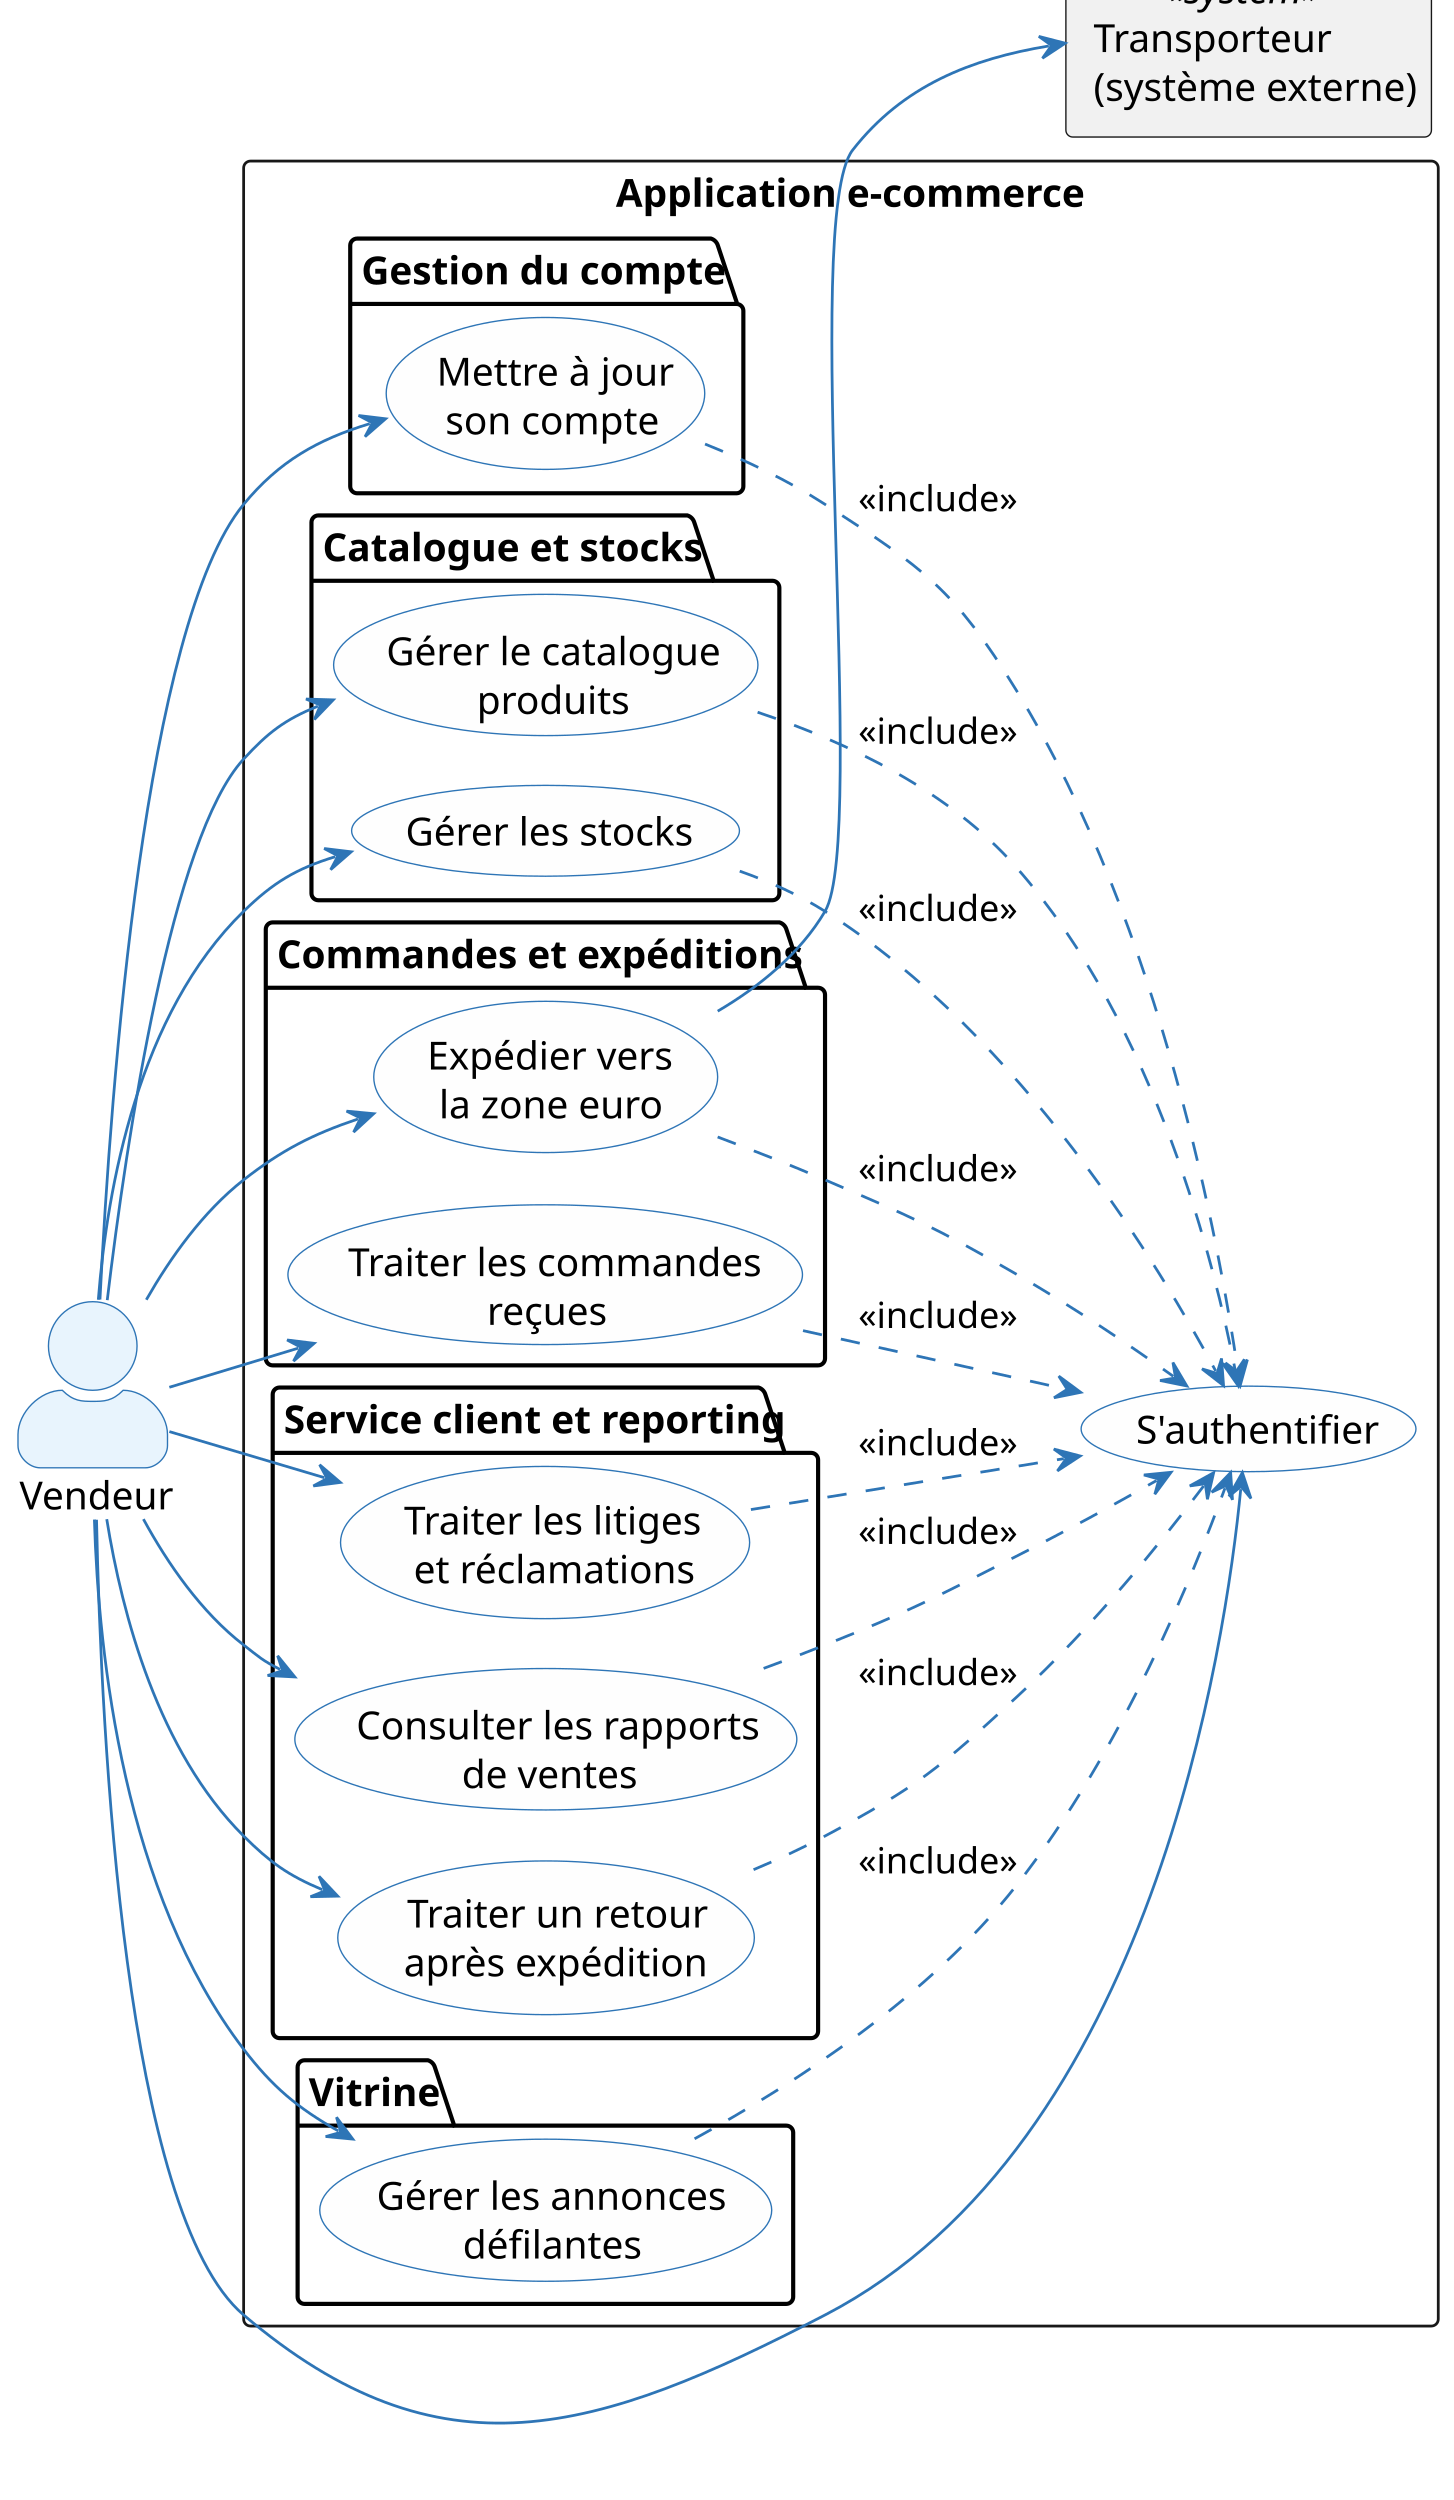
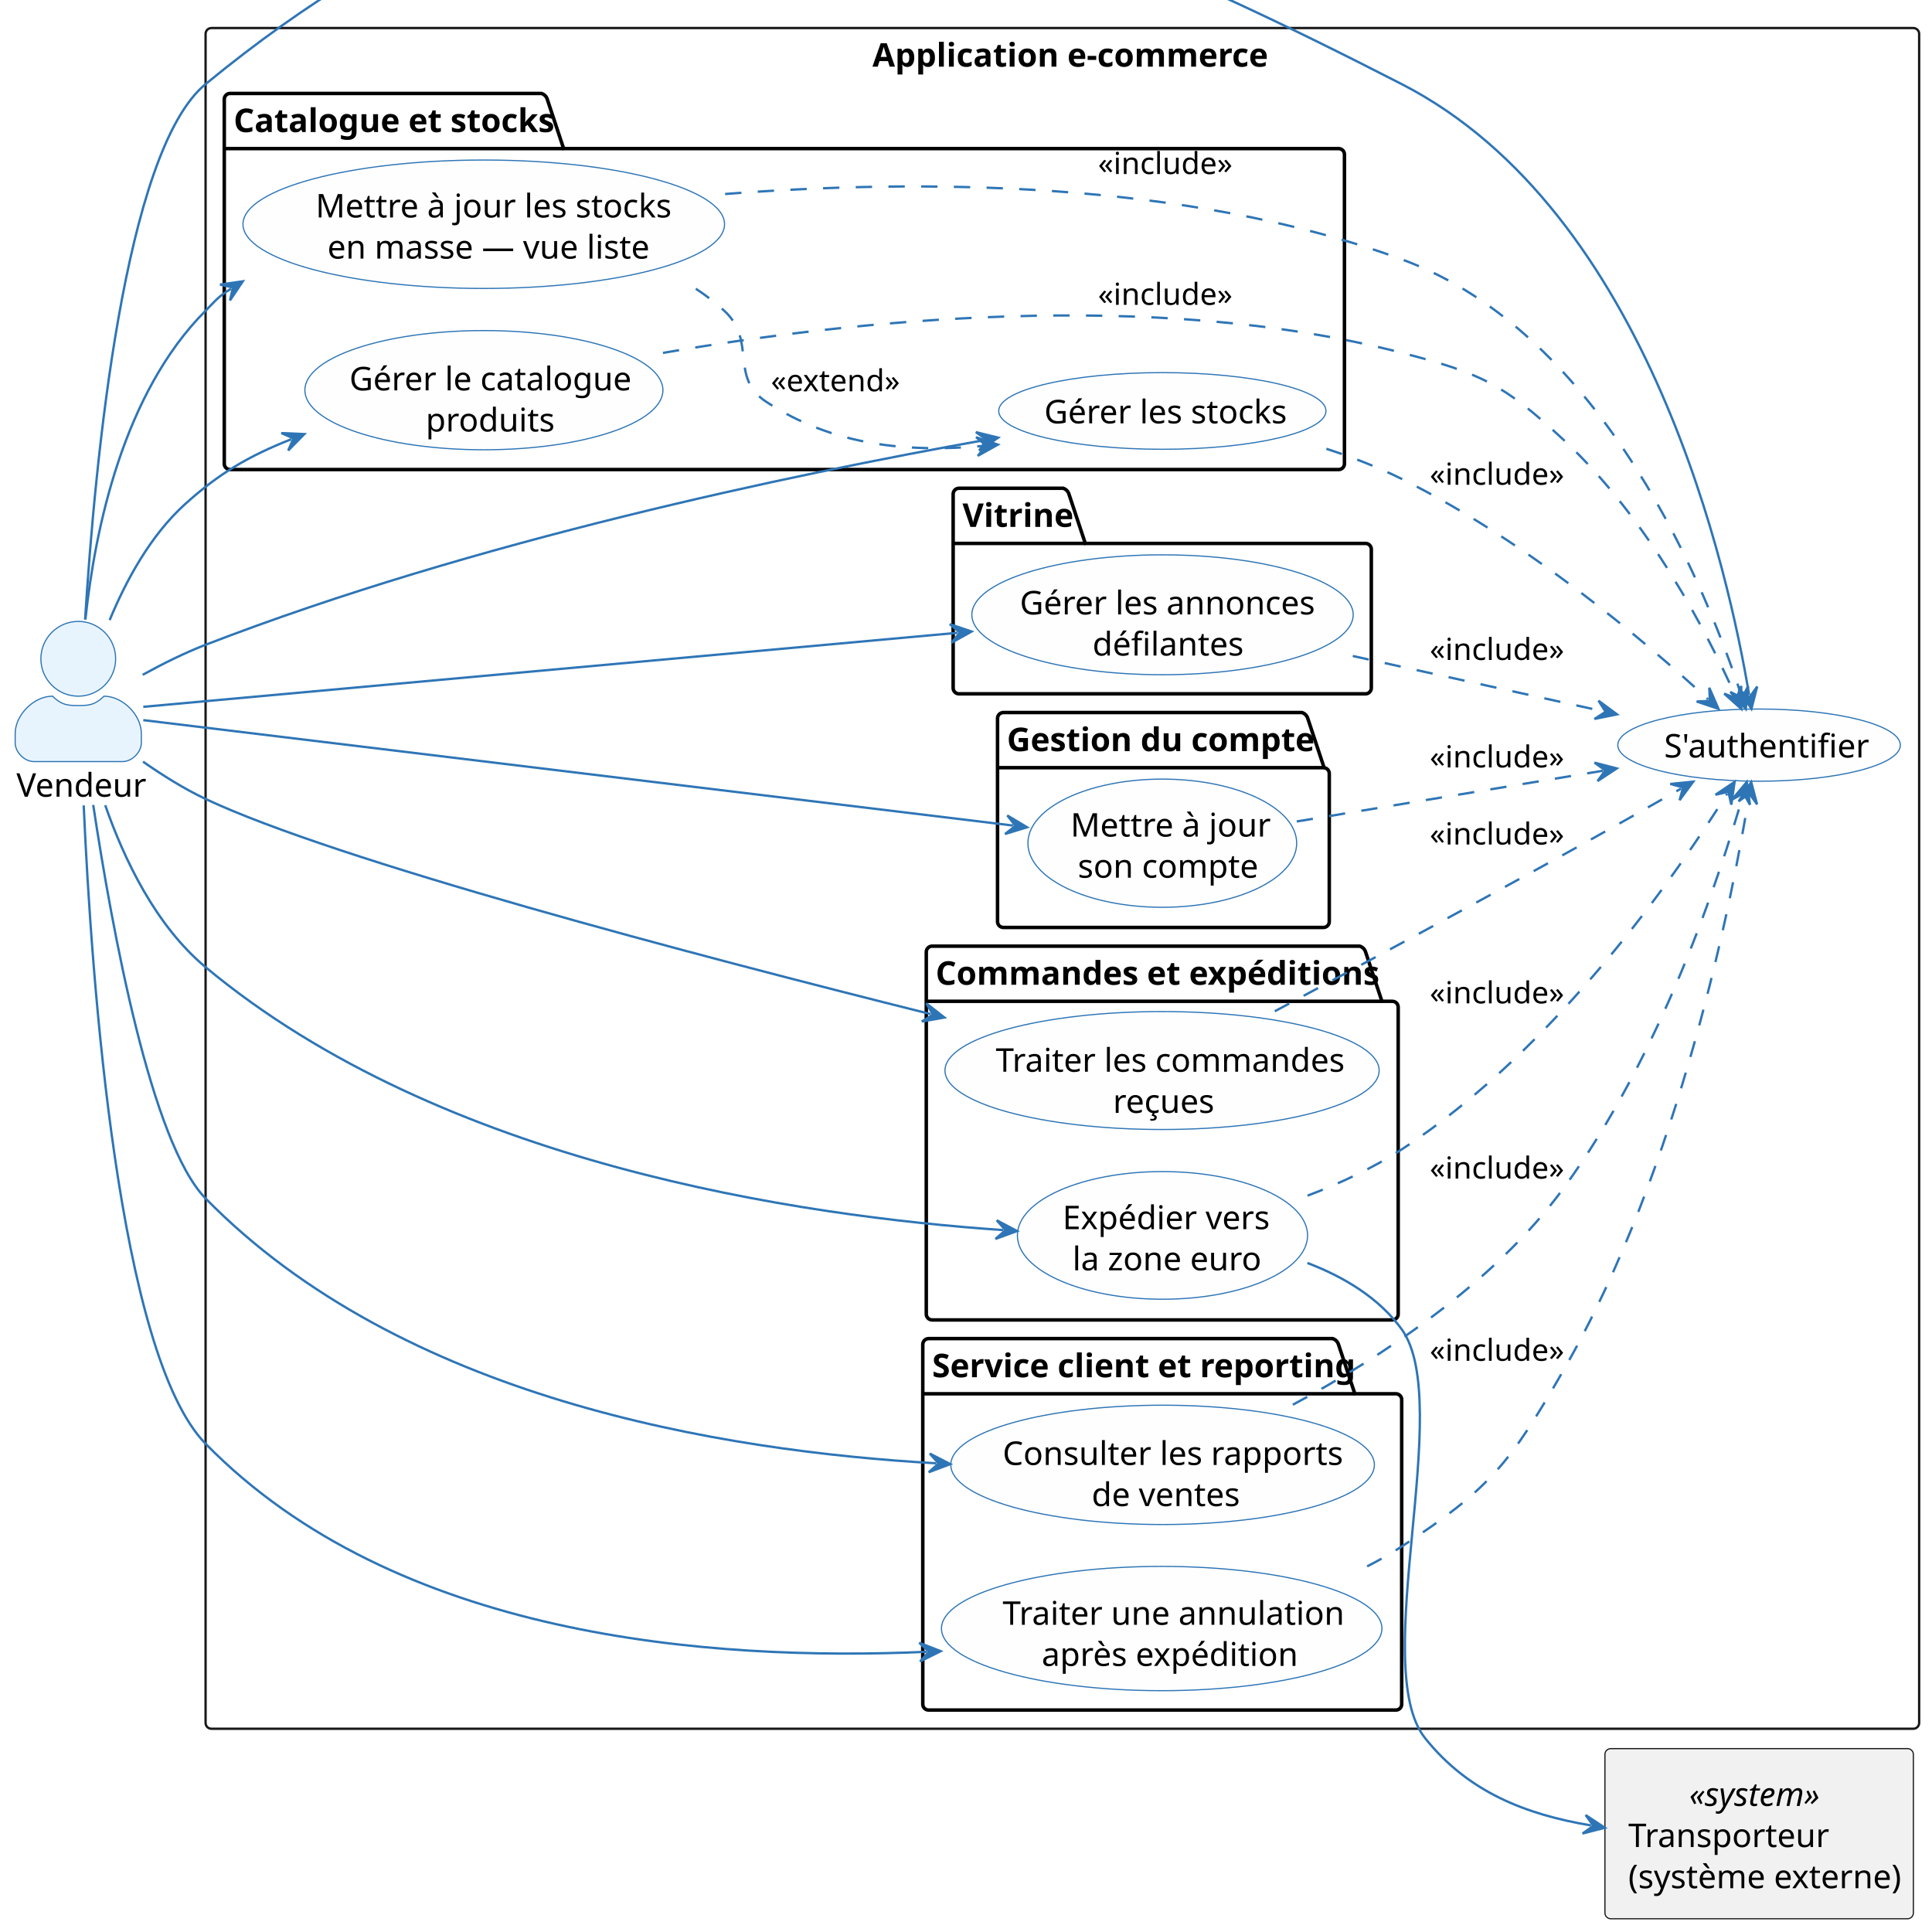
- <svg xmlns="http://www.w3.org/2000/svg" contentStyleType="text/css" data-diagram-type="DESCRIPTION" height="903px" preserveAspectRatio="none" style="width:525px;height:903px;background:#FFFFFF;" version="1.1" viewBox="0 0 525 903" width="525px" zoomAndPan="magnify">
+ <svg xmlns="http://www.w3.org/2000/svg" contentStyleType="text/css" data-diagram-type="DESCRIPTION" height="827px" preserveAspectRatio="none" style="width:827px;height:827px;background:#FFFFFF;" version="1.1" viewBox="0 0 827 827" width="827px" zoomAndPan="magnify">
  <defs />
  <g>
    <g class="cluster" data-qualified-name="Application e-commerce" data-source-line="17" id="ent0004">
-       <rect fill="none" height="782" rx="2.5" ry="2.5" style="stroke:#181818;stroke-width:1;" width="431.5" x="88" y="58.171" />
-       <text fill="#000000" font-family="sans-serif" font-size="14" font-weight="bold" lengthAdjust="spacing" textLength="162.6" x="222.45" y="74.704">Application e-commerce</text>
+       <rect fill="none" height="728" rx="2.5" ry="2.5" style="stroke:#181818;stroke-width:1;" width="733.5" x="88" y="12" />
+       <text fill="#000000" font-family="sans-serif" font-size="14" font-weight="bold" lengthAdjust="spacing" textLength="162.6" x="373.45" y="28.533">Application e-commerce</text>
    </g>
    <g class="cluster" data-qualified-name="Application e-commerce.Gestion du compte" data-source-line="19" id="ent0006">
-       <path d="M129,86.171 L256.786,86.171 A3.75,3.75 0 0 1 259.286,88.671 L266.286,109.781 L266,109.781 A2.5,2.5 0 0 1 268.5,112.281 L268.5,175.671 A2.5,2.5 0 0 1 266,178.171 L129,178.171 A2.5,2.5 0 0 1 126.5,175.671 L126.5,88.671 A2.5,2.5 0 0 1 129,86.171" fill="none" style="stroke:#000000;stroke-width:1.5;" />
-       <line style="stroke:#000000;stroke-width:1.5;" x1="126.5" x2="266.286" y1="109.781" y2="109.781" />
-       <text fill="#000000" font-family="sans-serif" font-size="14" font-weight="bold" lengthAdjust="spacing" textLength="126.786" x="130.5" y="102.704">Gestion du compte</text>
+       <path d="M429.5,305 L557.286,305 A3.75,3.75 0 0 1 559.786,307.5 L566.786,328.609 L566.5,328.609 A2.5,2.5 0 0 1 569,331.109 L569,394.5 A2.5,2.5 0 0 1 566.5,397 L429.5,397 A2.5,2.5 0 0 1 427,394.5 L427,307.5 A2.5,2.5 0 0 1 429.5,305" fill="none" style="stroke:#000000;stroke-width:1.5;" />
+       <line style="stroke:#000000;stroke-width:1.5;" x1="427" x2="566.786" y1="328.609" y2="328.609" />
+       <text fill="#000000" font-family="sans-serif" font-size="14" font-weight="bold" lengthAdjust="spacing" textLength="126.786" x="431" y="321.533">Gestion du compte</text>
    </g>
    <g class="cluster" data-qualified-name="Application e-commerce.Catalogue et stocks" data-source-line="22" id="ent0008">
-       <path d="M115,186.171 L248.262,186.171 A3.75,3.75 0 0 1 250.762,188.671 L257.762,209.78 L279,209.78 A2.5,2.5 0 0 1 281.5,212.28 L281.5,322.671 A2.5,2.5 0 0 1 279,325.171 L115,325.171 A2.5,2.5 0 0 1 112.5,322.671 L112.5,188.671 A2.5,2.5 0 0 1 115,186.171" fill="none" style="stroke:#000000;stroke-width:1.5;" />
-       <line style="stroke:#000000;stroke-width:1.5;" x1="112.5" x2="257.762" y1="209.78" y2="209.78" />
-       <text fill="#000000" font-family="sans-serif" font-size="14" font-weight="bold" lengthAdjust="spacing" textLength="132.262" x="116.5" y="202.704">Catalogue et stocks</text>
+       <path d="M98.5,40 L231.762,40 A3.75,3.75 0 0 1 234.262,42.5 L241.262,63.609 L573,63.609 A2.5,2.5 0 0 1 575.5,66.109 L575.5,198.5 A2.5,2.5 0 0 1 573,201 L98.5,201 A2.5,2.5 0 0 1 96,198.5 L96,42.5 A2.5,2.5 0 0 1 98.5,40" fill="none" style="stroke:#000000;stroke-width:1.5;" />
+       <line style="stroke:#000000;stroke-width:1.5;" x1="96" x2="241.262" y1="63.609" y2="63.609" />
+       <text fill="#000000" font-family="sans-serif" font-size="14" font-weight="bold" lengthAdjust="spacing" textLength="132.262" x="100" y="56.533">Catalogue et stocks</text>
    </g>
-     <g class="cluster" data-qualified-name="Application e-commerce.Commandes et exp.ditions" data-source-line="26" id="ent0011">
-       <path d="M98.5,333.171 L281.541,333.171 A3.75,3.75 0 0 1 284.041,335.671 L291.041,356.781 L295.5,356.781 A2.5,2.5 0 0 1 298,359.281 L298,490.671 A2.5,2.5 0 0 1 295.5,493.171 L98.5,493.171 A2.5,2.5 0 0 1 96,490.671 L96,335.671 A2.5,2.5 0 0 1 98.5,333.171" fill="none" style="stroke:#000000;stroke-width:1.5;" />
-       <line style="stroke:#000000;stroke-width:1.5;" x1="96" x2="291.041" y1="356.781" y2="356.781" />
-       <text fill="#000000" font-family="sans-serif" font-size="14" font-weight="bold" lengthAdjust="spacing" textLength="182.041" x="100" y="349.704">Commandes et expéditions</text>
+     <g class="cluster" data-qualified-name="Application e-commerce.Commandes et exp.ditions" data-source-line="27" id="ent0012">
+       <path d="M399,405 L582.041,405 A3.75,3.75 0 0 1 584.541,407.5 L591.541,428.609 L596,428.609 A2.5,2.5 0 0 1 598.5,431.109 L598.5,562.5 A2.5,2.5 0 0 1 596,565 L399,565 A2.5,2.5 0 0 1 396.5,562.5 L396.5,407.5 A2.5,2.5 0 0 1 399,405" fill="none" style="stroke:#000000;stroke-width:1.5;" />
+       <line style="stroke:#000000;stroke-width:1.5;" x1="396.5" x2="591.541" y1="428.609" y2="428.609" />
+       <text fill="#000000" font-family="sans-serif" font-size="14" font-weight="bold" lengthAdjust="spacing" textLength="182.041" x="400.5" y="421.533">Commandes et expéditions</text>
    </g>
-     <g class="cluster" data-qualified-name="Application e-commerce.Service client et reporting" data-source-line="30" id="ent0014">
-       <path d="M101,501.171 L273.944,501.171 A3.75,3.75 0 0 1 276.444,503.671 L283.444,524.78 L293,524.78 A2.5,2.5 0 0 1 295.5,527.28 L295.5,733.671 A2.5,2.5 0 0 1 293,736.171 L101,736.171 A2.5,2.5 0 0 1 98.5,733.671 L98.5,503.671 A2.5,2.5 0 0 1 101,501.171" fill="none" style="stroke:#000000;stroke-width:1.5;" />
-       <line style="stroke:#000000;stroke-width:1.5;" x1="98.5" x2="283.444" y1="524.78" y2="524.78" />
-       <text fill="#000000" font-family="sans-serif" font-size="14" font-weight="bold" lengthAdjust="spacing" textLength="171.944" x="102.5" y="517.704">Service client et reporting</text>
+     <g class="cluster" data-qualified-name="Application e-commerce.Service client et reporting" data-source-line="31" id="ent0015">
+       <path d="M397.5,573 L570.444,573 A3.75,3.75 0 0 1 572.944,575.5 L579.944,596.609 L597.5,596.609 A2.5,2.5 0 0 1 600,599.109 L600,729.5 A2.5,2.5 0 0 1 597.5,732 L397.5,732 A2.5,2.5 0 0 1 395,729.5 L395,575.5 A2.5,2.5 0 0 1 397.5,573" fill="none" style="stroke:#000000;stroke-width:1.5;" />
+       <line style="stroke:#000000;stroke-width:1.5;" x1="395" x2="579.944" y1="596.609" y2="596.609" />
+       <text fill="#000000" font-family="sans-serif" font-size="14" font-weight="bold" lengthAdjust="spacing" textLength="171.944" x="399" y="589.533">Service client et reporting</text>
    </g>
    <g class="cluster" data-qualified-name="Application e-commerce.Vitrine" data-source-line="35" id="ent0018">
-       <path d="M110,744.171 L154.565,744.171 A3.75,3.75 0 0 1 157.065,746.671 L164.065,767.78 L284,767.78 A2.5,2.5 0 0 1 286.5,770.28 L286.5,829.671 A2.5,2.5 0 0 1 284,832.171 L110,832.171 A2.5,2.5 0 0 1 107.5,829.671 L107.5,746.671 A2.5,2.5 0 0 1 110,744.171" fill="none" style="stroke:#000000;stroke-width:1.5;" />
-       <line style="stroke:#000000;stroke-width:1.5;" x1="107.5" x2="164.065" y1="767.78" y2="767.78" />
-       <text fill="#000000" font-family="sans-serif" font-size="14" font-weight="bold" lengthAdjust="spacing" textLength="43.565" x="111.5" y="760.704">Vitrine</text>
+       <path d="M410.5,209 L455.065,209 A3.75,3.75 0 0 1 457.565,211.5 L464.565,232.609 L584.5,232.609 A2.5,2.5 0 0 1 587,235.109 L587,294.5 A2.5,2.5 0 0 1 584.5,297 L410.5,297 A2.5,2.5 0 0 1 408,294.5 L408,211.5 A2.5,2.5 0 0 1 410.5,209" fill="none" style="stroke:#000000;stroke-width:1.5;" />
+       <line style="stroke:#000000;stroke-width:1.5;" x1="408" x2="464.565" y1="232.609" y2="232.609" />
+       <text fill="#000000" font-family="sans-serif" font-size="14" font-weight="bold" lengthAdjust="spacing" textLength="43.565" x="412" y="225.533">Vitrine</text>
    </g>
    <g class="entity" data-qualified-name="Vendor" data-source-line="14" id="ent0002">
-       <ellipse cx="33.5" cy="486.171" fill="#E8F4FD" rx="16" ry="16" style="stroke:#2E75B6;stroke-width:0.5;" />
-       <path d="M33.5,506.171 C37.5,506.171 40.5,506.171 44.5,502.171 C52.5,502.171 60.5,510.171 60.5,518.171 L60.5,522.171 C60.5,526.171 56.5,530.171 52.5,530.171 L14.5,530.171 C10.5,530.171 6.5,526.171 6.5,522.171 L6.5,518.171 C6.5,510.171 14.5,502.171 22.5,502.171 C26.5,506.171 29.5,506.171 33.5,506.171" fill="#E8F4FD" style="stroke:#2E75B6;stroke-width:0.5;" />
-       <text fill="#000000" font-family="sans-serif" font-size="14" lengthAdjust="spacing" textLength="52.931" x="7.035" y="545.204">Vendeur</text>
+       <ellipse cx="33.5" cy="282" fill="#E8F4FD" rx="16" ry="16" style="stroke:#2E75B6;stroke-width:0.5;" />
+       <path d="M33.5,302 C37.5,302 40.5,302 44.5,298 C52.5,298 60.5,306 60.5,314 L60.5,318 C60.5,322 56.5,326 52.5,326 L14.5,326 C10.5,326 6.5,322 6.5,318 L6.5,314 C6.5,306 14.5,298 22.5,298 C26.5,302 29.5,302 33.5,302" fill="#E8F4FD" style="stroke:#2E75B6;stroke-width:0.5;" />
+       <text fill="#000000" font-family="sans-serif" font-size="14" lengthAdjust="spacing" textLength="52.931" x="7.035" y="341.033">Vendeur</text>
    </g>
    <g class="entity" data-qualified-name="Carrier" data-source-line="15" id="ent0003">
-       <rect fill="#F1F1F1" height="72.828" rx="2.5" ry="2.5" style="stroke:#181818;stroke-width:0.5;" width="132.034" x="385" y="-23.329" />
-       <text fill="#000000" font-family="sans-serif" font-size="14" font-style="italic" lengthAdjust="spacing" textLength="59.91" x="421.062" y="1.204">«system»</text>
-       <text fill="#000000" font-family="sans-serif" font-size="14" lengthAdjust="spacing" textLength="80.144" x="395" y="18.814">Transporteur</text>
-       <text fill="#000000" font-family="sans-serif" font-size="14" lengthAdjust="spacing" textLength="112.034" x="395" y="36.423">(système externe)</text>
+       <rect fill="#F1F1F1" height="72.828" rx="2.5" ry="2.5" style="stroke:#181818;stroke-width:0.5;" width="132.034" x="687" y="748.5" />
+       <text fill="#000000" font-family="sans-serif" font-size="14" font-style="italic" lengthAdjust="spacing" textLength="59.91" x="723.062" y="773.033">«system»</text>
+       <text fill="#000000" font-family="sans-serif" font-size="14" lengthAdjust="spacing" textLength="80.144" x="697" y="790.643">Transporteur</text>
+       <text fill="#000000" font-family="sans-serif" font-size="14" lengthAdjust="spacing" textLength="112.034" x="697" y="808.252">(système externe)</text>
    </g>
    <g class="entity" data-qualified-name="Application e-commerce.UC_V_AUTH" data-source-line="18" id="ent0005">
-       <ellipse cx="450.973" cy="516.123" fill="#FEFEFE" rx="60.473" ry="15.452" style="stroke:#2E75B6;stroke-width:0.5;" />
-       <text fill="#000000" font-family="sans-serif" font-size="14" lengthAdjust="spacing" textLength="81.279" x="410.334" y="521.428">S'authentifier</text>
+       <ellipse cx="752.973" cy="318.952" fill="#FEFEFE" rx="60.473" ry="15.452" style="stroke:#2E75B6;stroke-width:0.5;" />
+       <text fill="#000000" font-family="sans-serif" font-size="14" lengthAdjust="spacing" textLength="81.279" x="712.333" y="324.256">S'authentifier</text>
    </g>
    <g class="entity" data-qualified-name="Application e-commerce.Gestion du compte.UC_V0" data-source-line="20" id="ent0007">
-       <ellipse cx="197.024" cy="142.106" fill="#FEFEFE" rx="57.524" ry="27.435" style="stroke:#2E75B6;stroke-width:0.5;" />
-       <text fill="#000000" font-family="sans-serif" font-size="14" lengthAdjust="spacing" textLength="78.586" x="157.731" y="139.275">Mettre à jour</text>
-       <text fill="#000000" font-family="sans-serif" font-size="14" lengthAdjust="spacing" textLength="72.372" x="160.838" y="156.884">son compte</text>
+       <ellipse cx="497.524" cy="360.935" fill="#FEFEFE" rx="57.524" ry="27.435" style="stroke:#2E75B6;stroke-width:0.5;" />
+       <text fill="#000000" font-family="sans-serif" font-size="14" lengthAdjust="spacing" textLength="78.586" x="458.231" y="358.104">Mettre à jour</text>
+       <text fill="#000000" font-family="sans-serif" font-size="14" lengthAdjust="spacing" textLength="72.372" x="461.338" y="375.713">son compte</text>
    </g>
    <g class="entity" data-qualified-name="Application e-commerce.Catalogue et stocks.UC_V1" data-source-line="23" id="ent0009">
-       <ellipse cx="197.133" cy="240.186" fill="#FEFEFE" rx="76.633" ry="25.515" style="stroke:#2E75B6;stroke-width:0.5;" />
-       <text fill="#000000" font-family="sans-serif" font-size="14" lengthAdjust="spacing" textLength="115.179" x="139.544" y="240.266">Gérer le catalogue</text>
-       <text fill="#000000" font-family="sans-serif" font-size="14" lengthAdjust="spacing" textLength="49.807" x="172.23" y="257.875">produits</text>
+       <ellipse cx="207.133" cy="167.015" fill="#FEFEFE" rx="76.633" ry="25.515" style="stroke:#2E75B6;stroke-width:0.5;" />
+       <text fill="#000000" font-family="sans-serif" font-size="14" lengthAdjust="spacing" textLength="115.179" x="149.544" y="167.094">Gérer le catalogue</text>
+       <text fill="#000000" font-family="sans-serif" font-size="14" lengthAdjust="spacing" textLength="49.807" x="182.23" y="184.704">produits</text>
    </g>
    <g class="entity" data-qualified-name="Application e-commerce.Catalogue et stocks.UC_V2" data-source-line="24" id="ent0010">
-       <ellipse cx="197.047" cy="300.08" fill="#FEFEFE" rx="70.047" ry="16.409" style="stroke:#2E75B6;stroke-width:0.5;" />
-       <text fill="#000000" font-family="sans-serif" font-size="14" lengthAdjust="spacing" textLength="101.138" x="146.478" y="305.385">Gérer les stocks</text>
+       <ellipse cx="497.547" cy="175.909" fill="#FEFEFE" rx="70.047" ry="16.409" style="stroke:#2E75B6;stroke-width:0.5;" />
+       <text fill="#000000" font-family="sans-serif" font-size="14" lengthAdjust="spacing" textLength="101.138" x="446.978" y="181.214">Gérer les stocks</text>
    </g>
-     <g class="entity" data-qualified-name="Application e-commerce.Commandes et exp.ditions.UC_V3" data-source-line="27" id="ent0012">
-       <ellipse cx="196.925" cy="460.415" fill="#FEFEFE" rx="92.925" ry="25.244" style="stroke:#2E75B6;stroke-width:0.5;" />
-       <text fill="#000000" font-family="sans-serif" font-size="14" lengthAdjust="spacing" textLength="142.379" x="125.736" y="460.934">Traiter les commandes</text>
-       <text fill="#000000" font-family="sans-serif" font-size="14" lengthAdjust="spacing" textLength="42.02" x="175.915" y="478.543">reçues</text>
+     <g class="entity" data-qualified-name="Application e-commerce.Catalogue et stocks.UC_V10" data-source-line="25" id="ent0011">
+       <ellipse cx="207.071" cy="95.985" fill="#FEFEFE" rx="103.071" ry="27.485" style="stroke:#2E75B6;stroke-width:0.5;" />
+       <text fill="#000000" font-family="sans-serif" font-size="14" lengthAdjust="spacing" textLength="143.938" x="135.102" y="93.082">Mettre à jour les stocks</text>
+       <text fill="#000000" font-family="sans-serif" font-size="14" lengthAdjust="spacing" textLength="133.834" x="140.154" y="110.691">en masse — vue liste</text>
    </g>
-     <g class="entity" data-qualified-name="Application e-commerce.Commandes et exp.ditions.UC_V4" data-source-line="28" id="ent0013">
-       <ellipse cx="197.107" cy="388.992" fill="#FEFEFE" rx="62.107" ry="27.32" style="stroke:#2E75B6;stroke-width:0.5;" />
-       <text fill="#000000" font-family="sans-serif" font-size="14" lengthAdjust="spacing" textLength="85.593" x="154.31" y="386.326">Expédier vers</text>
-       <text fill="#000000" font-family="sans-serif" font-size="14" lengthAdjust="spacing" textLength="77.055" x="158.579" y="403.935">la zone euro</text>
+     <g class="entity" data-qualified-name="Application e-commerce.Commandes et exp.ditions.UC_V3" data-source-line="28" id="ent0013">
+       <ellipse cx="497.425" cy="458.244" fill="#FEFEFE" rx="92.925" ry="25.244" style="stroke:#2E75B6;stroke-width:0.5;" />
+       <text fill="#000000" font-family="sans-serif" font-size="14" lengthAdjust="spacing" textLength="142.379" x="426.236" y="458.763">Traiter les commandes</text>
+       <text fill="#000000" font-family="sans-serif" font-size="14" lengthAdjust="spacing" textLength="42.02" x="476.415" y="476.372">reçues</text>
    </g>
-     <g class="entity" data-qualified-name="Application e-commerce.Service client et reporting.UC_V5" data-source-line="31" id="ent0015">
-       <ellipse cx="196.883" cy="557.166" fill="#FEFEFE" rx="73.883" ry="27.495" style="stroke:#2E75B6;stroke-width:0.5;" />
-       <text fill="#000000" font-family="sans-serif" font-size="14" lengthAdjust="spacing" textLength="101.917" x="145.925" y="554.249">Traiter les litiges</text>
-       <text fill="#000000" font-family="sans-serif" font-size="14" lengthAdjust="spacing" textLength="94.931" x="149.418" y="571.858">et réclamations</text>
+     <g class="entity" data-qualified-name="Application e-commerce.Commandes et exp.ditions.UC_V4" data-source-line="29" id="ent0014">
+       <ellipse cx="497.607" cy="528.821" fill="#FEFEFE" rx="62.107" ry="27.32" style="stroke:#2E75B6;stroke-width:0.5;" />
+       <text fill="#000000" font-family="sans-serif" font-size="14" lengthAdjust="spacing" textLength="85.593" x="454.81" y="526.155">Expédier vers</text>
+       <text fill="#000000" font-family="sans-serif" font-size="14" lengthAdjust="spacing" textLength="77.055" x="459.079" y="543.764">la zone euro</text>
    </g>
    <g class="entity" data-qualified-name="Application e-commerce.Service client et reporting.UC_V6" data-source-line="32" id="ent0016">
-       <ellipse cx="197.154" cy="628.212" fill="#FEFEFE" rx="90.654" ry="25.541" style="stroke:#2E75B6;stroke-width:0.5;" />
-       <text fill="#000000" font-family="sans-serif" font-size="14" lengthAdjust="spacing" textLength="136.951" x="128.679" y="628.25">Consulter les rapports</text>
-       <text fill="#000000" font-family="sans-serif" font-size="14" lengthAdjust="spacing" textLength="60.71" x="166.799" y="645.859">de ventes</text>
+       <ellipse cx="497.654" cy="627.041" fill="#FEFEFE" rx="90.654" ry="25.541" style="stroke:#2E75B6;stroke-width:0.5;" />
+       <text fill="#000000" font-family="sans-serif" font-size="14" lengthAdjust="spacing" textLength="136.951" x="429.179" y="627.079">Consulter les rapports</text>
+       <text fill="#000000" font-family="sans-serif" font-size="14" lengthAdjust="spacing" textLength="60.71" x="467.299" y="644.688">de ventes</text>
    </g>
    <g class="entity" data-qualified-name="Application e-commerce.Service client et reporting.UC_V8" data-source-line="33" id="ent0017">
-       <ellipse cx="197.234" cy="699.933" fill="#FEFEFE" rx="75.234" ry="27.762" style="stroke:#2E75B6;stroke-width:0.5;" />
-       <text fill="#000000" font-family="sans-serif" font-size="14" lengthAdjust="spacing" textLength="100.372" x="147.048" y="696.233">Traiter un retour</text>
-       <text fill="#000000" font-family="sans-serif" font-size="14" lengthAdjust="spacing" textLength="102.737" x="145.865" y="713.842">après expédition</text>
+       <ellipse cx="497.266" cy="697.1" fill="#FEFEFE" rx="94.266" ry="26.6" style="stroke:#2E75B6;stroke-width:0.5;" />
+       <text fill="#000000" font-family="sans-serif" font-size="14" lengthAdjust="spacing" textLength="136.199" x="429.167" y="695.497">Traiter une annulation</text>
+       <text fill="#000000" font-family="sans-serif" font-size="14" lengthAdjust="spacing" textLength="102.737" x="445.898" y="713.107">après expédition</text>
    </g>
    <g class="entity" data-qualified-name="Application e-commerce.Vitrine.UC_V9" data-source-line="36" id="ent0019">
-       <ellipse cx="197.121" cy="798.334" fill="#FEFEFE" rx="81.621" ry="25.663" style="stroke:#2E75B6;stroke-width:0.5;" />
-       <text fill="#000000" font-family="sans-serif" font-size="14" lengthAdjust="spacing" textLength="122.179" x="136.032" y="798.177">Gérer les annonces</text>
-       <text fill="#000000" font-family="sans-serif" font-size="14" lengthAdjust="spacing" textLength="59.931" x="167.156" y="815.787">défilantes</text>
+       <ellipse cx="497.621" cy="263.163" fill="#FEFEFE" rx="81.621" ry="25.663" style="stroke:#2E75B6;stroke-width:0.5;" />
+       <text fill="#000000" font-family="sans-serif" font-size="14" lengthAdjust="spacing" textLength="122.179" x="436.532" y="263.006">Gérer les annonces</text>
+       <text fill="#000000" font-family="sans-serif" font-size="14" lengthAdjust="spacing" textLength="59.931" x="467.656" y="280.616">défilantes</text>
    </g>
    <g class="link" data-entity-1="ent0002" data-entity-2="ent0005" data-link-type="dependency" id="lnk20">
-       <polygon fill="#2E75B6" points="448.74,531.908,443.884,540.477,448.254,536.885,451.846,541.255,448.74,531.908" style="stroke:#2E75B6;stroke-width:1;" />
-       <path d="M34.865,548.925 C36.523,627.818 45.094,799.714 88,836.171 C159.125,896.605 215.156,879.16 298,836.171 C416.464,774.698 442.727,593.486 448.157,537.88" fill="none" style="stroke:#2E75B6;stroke-width:1;" />
+       <polygon fill="#2E75B6" points="749.704,303.403,752.175,293.869,748.884,298.471,744.283,295.18,749.704,303.403" style="stroke:#2E75B6;stroke-width:1;" />
+       <path d="M36.428,265.234 C40.633,197.563 53.217,64.546 88,36 C263.901,-108.362 397.512,-67.827 600,36 C706.449,90.582 740.243,246.461 748.721,297.484" fill="none" style="stroke:#2E75B6;stroke-width:1;" />
    </g>
    <g class="link" data-entity-1="ent0002" data-entity-2="ent0007" data-link-type="dependency" id="lnk21">
-       <polygon fill="#2E75B6" points="139.29,151.264,129.512,150.079,134.51,152.73,131.859,157.728,139.29,151.264" style="stroke:#2E75B6;stroke-width:1;" />
-       <path d="M36.105,469.396 C39.994,392.103 52.382,225.404 88,182.171 C100.841,166.585 114.624,158.831 133.554,153.024" fill="none" style="stroke:#2E75B6;stroke-width:1;" />
+       <polygon fill="#2E75B6" points="439.63,354.107,431.177,349.053,434.666,353.505,430.214,356.995,439.63,354.107" style="stroke:#2E75B6;stroke-width:1;" />
+       <path d="M61.336,308.253 C134.614,317.135 333.358,341.225 433.674,353.385" fill="none" style="stroke:#2E75B6;stroke-width:1;" />
    </g>
    <g class="link" data-entity-1="ent0002" data-entity-2="ent0009" data-link-type="dependency" id="lnk22">
-       <polygon fill="#2E75B6" points="120.367,252.794,110.522,252.496,115.738,254.686,113.548,259.901,120.367,252.794" style="stroke:#2E75B6;stroke-width:1;" />
-       <path d="M38.739,469.609 C45.861,410.31 62.048,302.319 88,274.171 C96.794,264.633 102.678,260.022 114.812,255.064" fill="none" style="stroke:#2E75B6;stroke-width:1;" />
+       <polygon fill="#2E75B6" points="130.28,185.813,120.441,185.386,125.628,187.644,123.37,192.831,130.28,185.813" style="stroke:#2E75B6;stroke-width:1;" />
+       <path d="M46.934,265.454 C54.008,248.343 64.426,229.246 79,216 C93.516,202.807 106.386,195.215 124.697,188.01" fill="none" style="stroke:#2E75B6;stroke-width:1;" />
    </g>
    <g class="link" data-entity-1="ent0002" data-entity-2="ent0010" data-link-type="dependency" id="lnk23">
-       <polygon fill="#2E75B6" points="126.863,307.668,117.085,306.482,122.082,309.133,119.431,314.13,126.863,307.668" style="stroke:#2E75B6;stroke-width:1;" />
-       <path d="M35.508,469.467 C38.719,428.696 50.045,366.13 88,329.171 C98.641,318.81 106.829,313.81 121.126,309.426" fill="none" style="stroke:#2E75B6;stroke-width:1;" />
+       <polygon fill="#2E75B6" points="427.281,187.336,417.717,184.985,422.359,188.217,419.127,192.86,427.281,187.336" style="stroke:#2E75B6;stroke-width:1;" />
+       <path d="M61.074,288.854 C69.472,284.23 78.932,279.5 88,276 C203.285,231.497 338.781,203.187 421.375,188.394" fill="none" style="stroke:#2E75B6;stroke-width:1;" />
    </g>
-     <g class="link" data-entity-1="ent0002" data-entity-2="ent0012" data-link-type="dependency" id="lnk24">
-       <polygon fill="#2E75B6" points="113.468,485.212,103.695,483.997,108.684,486.663,106.017,491.652,113.468,485.212" style="stroke:#2E75B6;stroke-width:1;" />
-       <path d="M61.168,501.08 C75.682,496.676 88.768,492.706 107.727,486.954" fill="none" style="stroke:#2E75B6;stroke-width:1;" />
+     <g class="link" data-entity-1="ent0002" data-entity-2="ent0011" data-link-type="dependency" id="lnk24">
+       <polygon fill="#2E75B6" points="103.94,120.412,94.192,121.815,99.707,123.073,98.45,128.588,103.94,120.412" style="stroke:#2E75B6;stroke-width:1;" />
+       <path d="M36.557,265.157 C40.672,226.389 52.77,168.31 88,133 C92.777,128.212 93.085,127.236 98.861,123.605" fill="none" style="stroke:#2E75B6;stroke-width:1;" />
    </g>
    <g class="link" data-entity-1="ent0002" data-entity-2="ent0013" data-link-type="dependency" id="lnk25">
-       <polygon fill="#2E75B6" points="134.975,402.265,125.169,401.344,130.236,403.86,127.721,408.926,134.975,402.265" style="stroke:#2E75B6;stroke-width:1;" />
-       <path d="M52.85,469.467 C61.62,454.139 73.42,437.584 88,426.171 C101.656,415.481 112.907,409.69 129.288,404.178" fill="none" style="stroke:#2E75B6;stroke-width:1;" />
+       <polygon fill="#2E75B6" points="404.272,435.556,396.51,429.495,399.421,434.345,394.571,437.256,404.272,435.556" style="stroke:#2E75B6;stroke-width:1;" />
+       <path d="M61.217,326.025 C69.467,331.802 78.808,337.663 88,342 C143.923,368.387 296.138,408.547 398.451,434.102" fill="none" style="stroke:#2E75B6;stroke-width:1;" />
    </g>
-     <g class="link" data-entity-1="ent0002" data-entity-2="ent0015" data-link-type="dependency" id="lnk26">
-       <polygon fill="#2E75B6" points="122.939,535.457,115.452,529.058,118.147,534.032,113.173,536.727,122.939,535.457" style="stroke:#2E75B6;stroke-width:1;" />
-       <path d="M61.168,517.097 C78.101,522.13 95.154,527.198 117.188,533.747" fill="none" style="stroke:#2E75B6;stroke-width:1;" />
+     <g class="link" data-entity-1="ent0002" data-entity-2="ent0014" data-link-type="dependency" id="lnk26">
+       <polygon fill="#2E75B6" points="435.365,526.954,426.661,522.346,430.377,526.611,426.112,530.327,435.365,526.954" style="stroke:#2E75B6;stroke-width:1;" />
+       <path d="M45.04,344.678 C53.166,367.984 66.7,396.26 88,414 C189.337,498.401 342.693,520.585 429.38,526.542" fill="none" style="stroke:#2E75B6;stroke-width:1;" />
    </g>
    <g class="link" data-entity-1="ent0002" data-entity-2="ent0016" data-link-type="dependency" id="lnk27">
-       <polygon fill="#2E75B6" points="106.49,605.712,100.284,598.065,102.034,603.444,96.655,605.194,106.49,605.712" style="stroke:#2E75B6;stroke-width:1;" />
-       <path d="M51.798,548.711 C60.581,564.8 72.674,582.35 88,594.171 C93.681,598.553 94.591,599.655 101.143,602.99" fill="none" style="stroke:#2E75B6;stroke-width:1;" />
+       <polygon fill="#2E75B6" points="406.766,626.712,398.008,622.206,401.774,626.428,397.552,630.193,406.766,626.712" style="stroke:#2E75B6;stroke-width:1;" />
+       <path d="M39.905,344.56 C47.982,397.996 64.775,489.297 88,513 C171.866,598.594 308.21,621.09 400.775,626.371" fill="none" style="stroke:#2E75B6;stroke-width:1;" />
    </g>
    <g class="link" data-entity-1="ent0002" data-entity-2="ent0017" data-link-type="dependency" id="lnk28">
-       <polygon fill="#2E75B6" points="121.986,684.885,115.229,677.72,117.374,682.954,112.139,685.099,121.986,684.885" style="stroke:#2E75B6;stroke-width:1;" />
-       <path d="M38.556,548.723 C44.111,583.255 57.213,632.516 88,663.171 C97.48,672.611 103.935,677.327 116.451,682.568" fill="none" style="stroke:#2E75B6;stroke-width:1;" />
+       <polygon fill="#2E75B6" points="402.655,706.797,393.488,703.198,397.66,707.018,393.841,711.19,402.655,706.797" style="stroke:#2E75B6;stroke-width:1;" />
+       <path d="M35.826,344.75 C39.191,420.149 50.649,579.828 88,618 C169.209,700.994 303.507,711.173 396.661,707.062" fill="none" style="stroke:#2E75B6;stroke-width:1;" />
    </g>
    <g class="link" data-entity-1="ent0002" data-entity-2="ent0019" data-link-type="dependency" id="lnk29">
-       <polygon fill="#2E75B6" points="127.433,772.645,121.548,764.748,123.074,770.195,117.627,771.721,127.433,772.645" style="stroke:#2E75B6;stroke-width:1;" />
-       <path d="M34.096,548.862 C35.572,598.487 44.868,683.76 88,740.171 C98.277,753.612 107.356,761.358 122.203,769.705" fill="none" style="stroke:#2E75B6;stroke-width:1;" />
+       <polygon fill="#2E75B6" points="415.882,270.329,406.557,267.16,410.903,270.782,407.281,275.127,415.882,270.329" style="stroke:#2E75B6;stroke-width:1;" />
+       <path d="M61.336,302.56 C129.221,296.389 303.924,280.507 409.907,270.872" fill="none" style="stroke:#2E75B6;stroke-width:1;" />
    </g>
    <g class="link" data-entity-1="ent0007" data-entity-2="ent0005" data-link-type="dependency" id="lnk30">
-       <polygon fill="#2E75B6" points="447.913,500.605,450.562,491.119,447.186,495.658,442.647,492.283,447.913,500.605" style="stroke:#2E75B6;stroke-width:1;" />
-       <path d="M254.662,160.394 C269.346,166.29 284.746,173.57 298,182.171 C333.858,205.439 344.63,212.746 367,249.171 C419.839,335.209 440.735,451.761 447.041,494.669" fill="none" style="stroke:#2E75B6;stroke-width:1;stroke-dasharray:7,7;" />
-       <text fill="#000000" font-family="sans-serif" font-size="13" lengthAdjust="spacing" textLength="55.656" x="310" y="184.666">«include»</text>
+       <polygon fill="#2E75B6" points="692.065,328.93,682.532,326.455,687.132,329.747,683.84,334.347,692.065,328.93" style="stroke:#2E75B6;stroke-width:1;" />
+       <path d="M555.075,351.627 C595.787,344.881 644.685,336.78 686.146,329.911" fill="none" style="stroke:#2E75B6;stroke-width:1;stroke-dasharray:7,7;" />
+       <text fill="#000000" font-family="sans-serif" font-size="13" lengthAdjust="spacing" textLength="55.656" x="612" y="328.495">«include»</text>
    </g>
    <g class="link" data-entity-1="ent0009" data-entity-2="ent0005" data-link-type="dependency" id="lnk31">
-       <polygon fill="#2E75B6" points="447.266,500.588,449.473,490.989,446.31,495.68,441.62,492.518,447.266,500.588" style="stroke:#2E75B6;stroke-width:1;" />
-       <path d="M273.646,257.257 C306.449,268.214 342.808,285.713 367,313.171 C417.844,370.88 438.981,458.019 446.119,494.698" fill="none" style="stroke:#2E75B6;stroke-width:1;stroke-dasharray:7,7;" />
-       <text fill="#000000" font-family="sans-serif" font-size="13" lengthAdjust="spacing" textLength="55.656" x="310" y="268.666">«include»</text>
+       <polygon fill="#2E75B6" points="745.388,303.478,745.342,293.629,743.336,298.918,738.047,296.913,745.388,303.478" style="stroke:#2E75B6;stroke-width:1;" />
+       <path d="M283.794,151.065 C363.778,137.203 492.843,123.286 600,151 C633.689,159.713 643.518,164.303 669,188 C706.066,222.47 730.991,271.49 742.926,298.006" fill="none" style="stroke:#2E75B6;stroke-width:1;stroke-dasharray:7,7;" />
+       <text fill="#000000" font-family="sans-serif" font-size="13" lengthAdjust="spacing" textLength="55.656" x="470" y="130.495">«include»</text>
    </g>
    <g class="link" data-entity-1="ent0010" data-entity-2="ent0005" data-link-type="dependency" id="lnk32">
-       <polygon fill="#2E75B6" points="441.951,500.485,441.221,490.663,439.587,496.079,434.171,494.445,441.951,500.485" style="stroke:#2E75B6;stroke-width:1;" />
-       <path d="M267.193,314.656 C277.956,318.461 288.607,323.224 298,329.171 C369.228,374.265 419.661,458.938 439.114,495.198" fill="none" style="stroke:#2E75B6;stroke-width:1;stroke-dasharray:7,7;" />
-       <text fill="#000000" font-family="sans-serif" font-size="13" lengthAdjust="spacing" textLength="55.656" x="310" y="332.666">«include»</text>
+       <polygon fill="#2E75B6" points="735.593,303.425,731.673,294.39,731.912,300.042,726.26,300.28,735.593,303.425" style="stroke:#2E75B6;stroke-width:1;" />
+       <path d="M567.76,192.102 C578.803,195.709 589.905,199.987 600,205 C654.361,231.994 704.684,275.017 731.176,299.365" fill="none" style="stroke:#2E75B6;stroke-width:1;stroke-dasharray:7,7;" />
+       <text fill="#000000" font-family="sans-serif" font-size="13" lengthAdjust="spacing" textLength="55.656" x="612" y="207.495">«include»</text>
    </g>
-     <g class="link" data-entity-1="ent0012" data-entity-2="ent0005" data-link-type="dependency" id="lnk33">
-       <polygon fill="#2E75B6" points="390.353,502.916,382.435,497.059,385.472,501.832,380.7,504.869,390.353,502.916" style="stroke:#2E75B6;stroke-width:1;" />
-       <path d="M290.048,480.626 C323.51,488.062 354.568,494.964 384.496,501.615" fill="none" style="stroke:#2E75B6;stroke-width:1;stroke-dasharray:7,7;" />
-       <text fill="#000000" font-family="sans-serif" font-size="13" lengthAdjust="spacing" textLength="55.656" x="310" y="479.666">«include»</text>
+     <g class="link" data-entity-1="ent0013" data-entity-2="ent0005" data-link-type="dependency" id="lnk33">
+       <polygon fill="#2E75B6" points="724.789,334.594,714.99,335.577,720.446,337.07,718.952,342.526,724.789,334.594" style="stroke:#2E75B6;stroke-width:1;" />
+       <path d="M545.681,432.875 C579.988,414.525 627.495,388.946 669,366 C687.695,355.664 703.412,346.783 719.577,337.566" fill="none" style="stroke:#2E75B6;stroke-width:1;stroke-dasharray:7,7;" />
+       <text fill="#000000" font-family="sans-serif" font-size="13" lengthAdjust="spacing" textLength="55.656" x="612" y="361.495">«include»</text>
    </g>
-     <g class="link" data-entity-1="ent0013" data-entity-2="ent0005" data-link-type="dependency" id="lnk34">
-       <polygon fill="#2E75B6" points="428.673,500.606,423.662,492.128,424.601,497.706,419.022,498.644,428.673,500.606" style="stroke:#2E75B6;stroke-width:1;" />
-       <path d="M259.212,410.678 C272.12,415.53 285.586,420.833 298,426.171 C329.407,439.676 337.428,443.015 367,460.171 C388.651,472.732 407.319,485.4 423.786,497.126" fill="none" style="stroke:#2E75B6;stroke-width:1;stroke-dasharray:7,7;" />
-       <text fill="#000000" font-family="sans-serif" font-size="13" lengthAdjust="spacing" textLength="55.656" x="310" y="426.666">«include»</text>
+     <g class="link" data-entity-1="ent0014" data-entity-2="ent0005" data-link-type="dependency" id="lnk34">
+       <polygon fill="#2E75B6" points="742.499,334.699,734.322,340.189,739.838,338.932,741.095,344.447,742.499,334.699" style="stroke:#2E75B6;stroke-width:1;" />
+       <path d="M559.704,511.806 C573.539,506.552 587.748,499.994 600,492 C666.465,448.633 718.051,373.585 739.306,339.779" fill="none" style="stroke:#2E75B6;stroke-width:1;stroke-dasharray:7,7;" />
+       <text fill="#000000" font-family="sans-serif" font-size="13" lengthAdjust="spacing" textLength="55.656" x="612" y="429.495">«include»</text>
    </g>
-     <g class="link" data-entity-1="ent0015" data-entity-2="ent0005" data-link-type="dependency" id="lnk35">
-       <polygon fill="#2E75B6" points="390.167,525.906,380.642,523.403,385.232,526.709,381.926,531.299,390.167,525.906" style="stroke:#2E75B6;stroke-width:1;" />
-       <path d="M271.227,545.257 C309.01,539.11 348.599,532.669 384.245,526.869" fill="none" style="stroke:#2E75B6;stroke-width:1;stroke-dasharray:7,7;" />
-       <text fill="#000000" font-family="sans-serif" font-size="13" lengthAdjust="spacing" textLength="55.656" x="310" y="525.666">«include»</text>
+     <g class="link" data-entity-1="ent0016" data-entity-2="ent0005" data-link-type="dependency" id="lnk35">
+       <polygon fill="#2E75B6" points="747.72,334.734,741.39,342.279,746.339,339.54,749.079,344.489,747.72,334.734" style="stroke:#2E75B6;stroke-width:1;" />
+       <path d="M553.421,601.293 C590.973,581.102 639.168,549.62 669,509 C711.295,451.41 736.245,374.662 746.063,340.501" fill="none" style="stroke:#2E75B6;stroke-width:1;stroke-dasharray:7,7;" />
+       <text fill="#000000" font-family="sans-serif" font-size="13" lengthAdjust="spacing" textLength="55.656" x="612" y="504.495">«include»</text>
    </g>
-     <g class="link" data-entity-1="ent0016" data-entity-2="ent0005" data-link-type="dependency" id="lnk36">
-       <polygon fill="#2E75B6" points="422.975,531.793,413.174,532.76,418.627,534.262,417.125,539.716,422.975,531.793" style="stroke:#2E75B6;stroke-width:1;" />
-       <path d="M275.82,602.62 C283.356,599.874 290.851,597.035 298,594.171 C329.38,581.601 336.864,577.485 367,562.171 C385.947,552.543 401.657,543.901 417.758,534.756" fill="none" style="stroke:#2E75B6;stroke-width:1;stroke-dasharray:7,7;" />
-       <text fill="#000000" font-family="sans-serif" font-size="13" lengthAdjust="spacing" textLength="55.656" x="310" y="557.666">«include»</text>
+     <g class="link" data-entity-1="ent0017" data-entity-2="ent0005" data-link-type="dependency" id="lnk36">
+       <polygon fill="#2E75B6" points="749.618,334.779,744.224,343.02,748.815,339.714,752.12,344.305,749.618,334.779" style="stroke:#2E75B6;stroke-width:1;" />
+       <path d="M585.206,670.489 C590.345,667.888 595.321,665.062 600,662 C637.898,637.195 646.414,626.261 669,587 C719.399,499.393 741.662,383.655 748.654,340.702" fill="none" style="stroke:#2E75B6;stroke-width:1;stroke-dasharray:7,7;" />
+       <text fill="#000000" font-family="sans-serif" font-size="13" lengthAdjust="spacing" textLength="55.656" x="612" y="582.495">«include»</text>
    </g>
-     <g class="link" data-entity-1="ent0017" data-entity-2="ent0005" data-link-type="dependency" id="lnk37">
-       <polygon fill="#2E75B6" points="438.371,531.95,429.75,536.712,435.353,535.937,436.128,541.54,438.371,531.95" style="stroke:#2E75B6;stroke-width:1;" />
-       <path d="M272.188,675.327 C281.047,671.602 289.837,667.533 298,663.171 C331.403,645.323 339.162,638.848 367,613.171 C395.185,587.174 419.559,556.799 434.75,536.734" fill="none" style="stroke:#2E75B6;stroke-width:1;stroke-dasharray:7,7;" />
-       <text fill="#000000" font-family="sans-serif" font-size="13" lengthAdjust="spacing" textLength="55.656" x="310" y="608.666">«include»</text>
+     <g class="link" data-entity-1="ent0019" data-entity-2="ent0005" data-link-type="dependency" id="lnk37">
+       <polygon fill="#2E75B6" points="692.167,305.782,684.241,299.935,687.284,304.704,682.516,307.747,692.167,305.782" style="stroke:#2E75B6;stroke-width:1;" />
+       <path d="M579.057,280.796 C615.737,288.898 652.536,297.028 686.308,304.488" fill="none" style="stroke:#2E75B6;stroke-width:1;stroke-dasharray:7,7;" />
+       <text fill="#000000" font-family="sans-serif" font-size="13" lengthAdjust="spacing" textLength="55.656" x="612" y="282.495">«include»</text>
    </g>
-     <g class="link" data-entity-1="ent0019" data-entity-2="ent0005" data-link-type="dependency" id="lnk38">
-       <polygon fill="#2E75B6" points="444.505,531.902,437.659,538.982,442.789,536.598,445.173,541.728,444.505,531.902" style="stroke:#2E75B6;stroke-width:1;" />
-       <path d="M250.882,772.528 C287.847,752.246 335.963,720.775 367,681.171 C405.372,632.208 431.192,568.334 442.446,537.537" fill="none" style="stroke:#2E75B6;stroke-width:1;stroke-dasharray:7,7;" />
-       <text fill="#000000" font-family="sans-serif" font-size="13" lengthAdjust="spacing" textLength="55.656" x="310" y="676.666">«include»</text>
+     <g class="link" data-entity-1="ent0011" data-entity-2="ent0005" data-link-type="dependency" id="lnk38">
+       <polygon fill="#2E75B6" points="747.287,303.488,748.285,293.689,745.729,298.736,740.683,296.181,747.287,303.488" style="stroke:#2E75B6;stroke-width:1;" />
+       <path d="M310.382,83.048 C391.479,76.728 506.314,76.68 600,111 C687.563,143.077 731.452,255.175 745.418,297.786" fill="none" style="stroke:#2E75B6;stroke-width:1;stroke-dasharray:7,7;" />
+       <text fill="#000000" font-family="sans-serif" font-size="13" lengthAdjust="spacing" textLength="55.656" x="470" y="74.495">«include»</text>
    </g>
-     <g class="link" data-entity-1="ent0013" data-entity-2="ent0003" data-link-type="dependency" id="lnk39">
-       <polygon fill="#2E75B6" points="384.75,15.618,375.217,13.145,379.818,16.436,376.527,21.037,384.75,15.618" style="stroke:#2E75B6;stroke-width:1;" />
-       <path d="M259.232,365.235 C274.46,356.262 288.993,344.426 298,329.171 C313.546,302.842 289.18,78.269 308,54.171 C326.163,30.914 350.744,21.261 378.831,16.6" fill="none" style="stroke:#2E75B6;stroke-width:1;" />
+     <g class="link" data-entity-1="ent0011" data-entity-2="ent0010" data-link-type="dependency" id="lnk39">
+       <polygon fill="#2E75B6" points="427.143,190.327,417.82,187.152,422.163,190.776,418.539,195.119,427.143,190.327" style="stroke:#2E75B6;stroke-width:1;" />
+       <path d="M297.846,123.591 C302.165,126.431 306.255,129.559 310,133 C324.057,145.917 312.043,161.521 328,172 C356.74,190.873 388.619,193.803 421.167,190.866" fill="none" style="stroke:#2E75B6;stroke-width:1;stroke-dasharray:7,7;" />
+       <text fill="#000000" font-family="sans-serif" font-size="13" lengthAdjust="spacing" textLength="53.492" x="330" y="167.495">«extend»</text>
+     </g>
+     <g class="link" data-entity-1="ent0014" data-entity-2="ent0003" data-link-type="dependency" id="lnk40">
+       <polygon fill="#2E75B6" points="686.969,782.381,678.753,776.949,682.038,781.555,677.432,784.839,686.969,782.381" style="stroke:#2E75B6;stroke-width:1;" />
+       <path d="M559.643,540.622 C575.185,546.548 590.231,555.495 600,569 C622.83,600.561 585.708,713.551 610,744 C628.403,767.067 653.01,776.693 681.051,781.39" fill="none" style="stroke:#2E75B6;stroke-width:1;" />
    </g>
  </g>
</svg>
